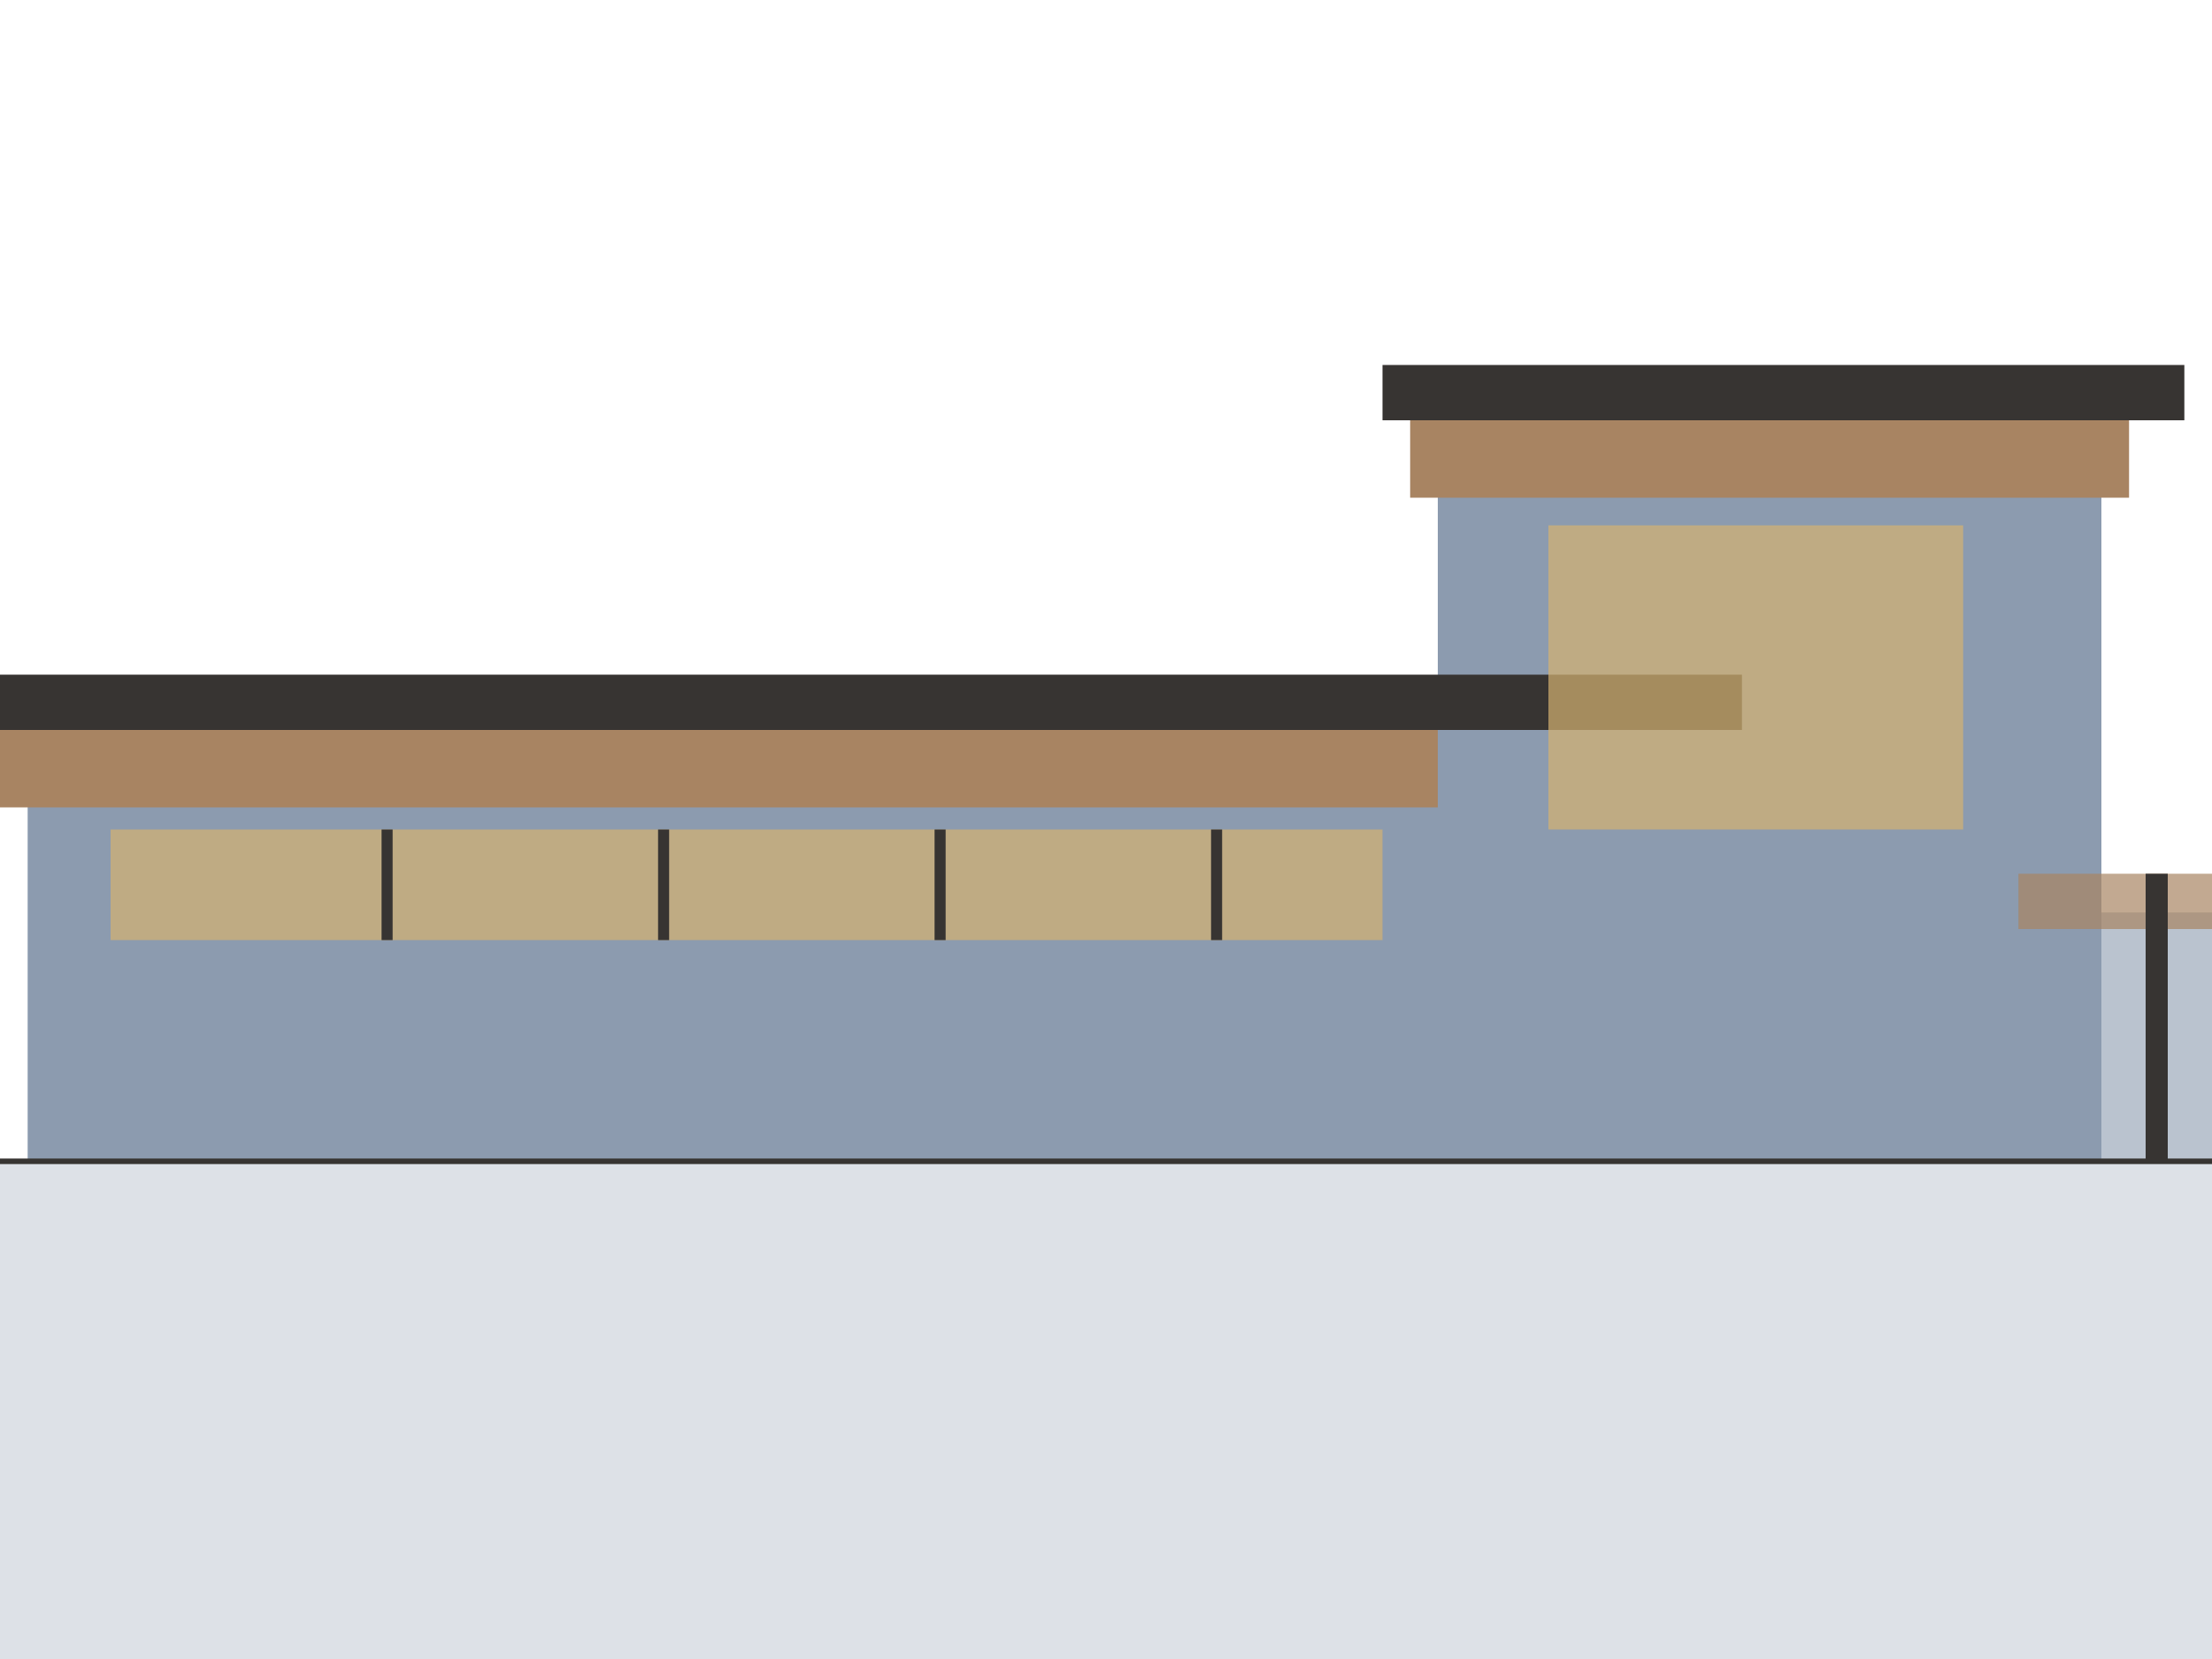
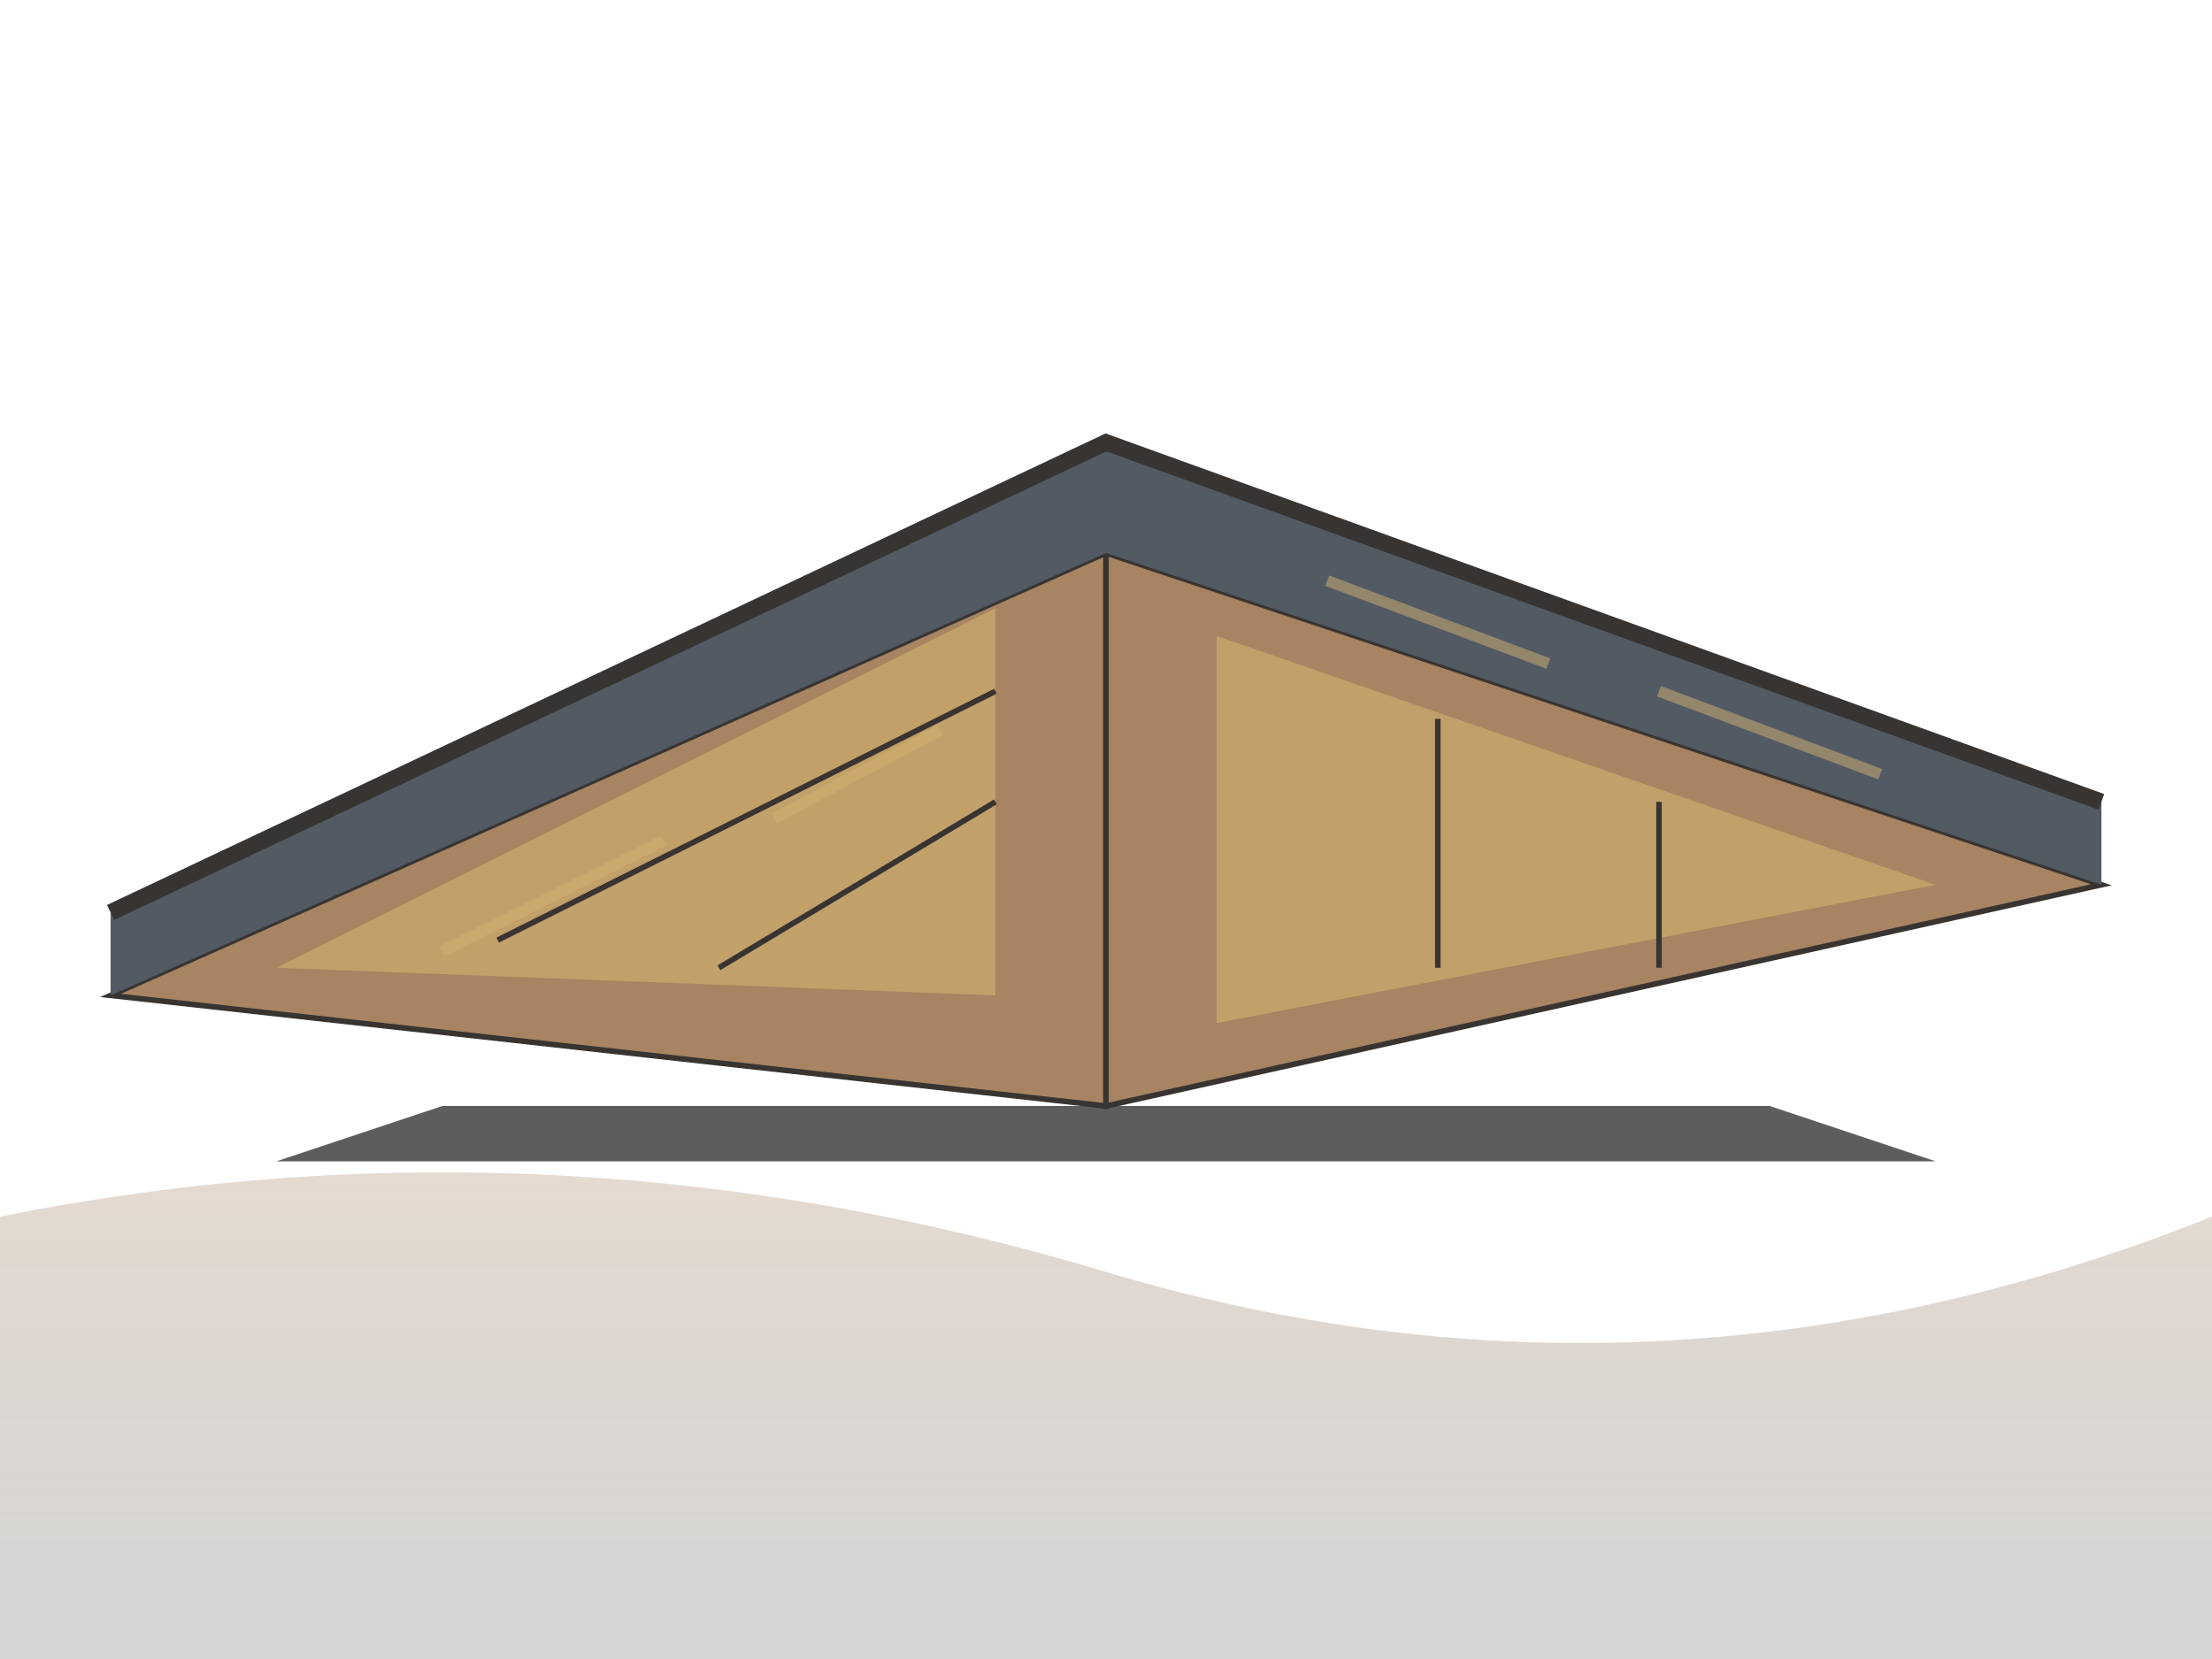
<svg xmlns="http://www.w3.org/2000/svg" viewBox="0 0 400 300" width="400" height="300">
  <defs>
    <style>
      
-         @keyframes pulse {
-             0%, 100% { opacity: 1; }
-             50% { opacity: 0.85; }
+         @keyframes glow {
+             0%, 100% { filter: drop-shadow(0 0 2px rgba(212, 178, 112, 0.3)); }
+             50% { filter: drop-shadow(0 0 8px rgba(212, 178, 112, 0.6)); }
        }
-         .accent { animation: pulse 4s ease-in-out infinite; }
+         .windows { animation: glow 5s ease-in-out infinite; }
    
    </style>
+     <linearGradient id="canyon-grad" x1="0%" y1="0%" x2="0%" y2="100%">
+       <stop offset="0%" style="stop-color:rgb(168, 132, 98);stop-opacity:0.3" />
+       <stop offset="100%" style="stop-color:rgb(55, 52, 50);stop-opacity:0.2" />
+     </linearGradient>
  </defs>
  <rect width="400" height="300" fill="white" />
-   <rect x="0" y="210" width="400" height="90" fill="rgb(140, 155, 175)" opacity="0.3" />
+   <path d="M 0 220 Q 100 200 200 230 Q 300 260 400 220 L 400 300 L 0 300 Z" fill="url(#canyon-grad)" />
  <g class="house-main">
-     <rect x="5" y="140" width="300" height="70" fill="rgb(140, 155, 175)" />
-     <rect x="0" y="128" width="310" height="18" fill="rgb(168, 132, 98)" class="accent" />
-     <rect x="260" y="85" width="120" height="125" fill="rgb(140, 155, 175)" />
-     <rect x="255" y="72" width="130" height="18" fill="rgb(168, 132, 98)" class="accent" />
-     <rect x="-5" y="122" width="320" height="10" fill="rgb(55, 52, 50)" />
-     <rect x="250" y="66" width="145" height="10" fill="rgb(55, 52, 50)" />
+     <polygon points="20,180 200,100 200,200" fill="rgb(168, 132, 98)" stroke="rgb(55, 52, 50)" stroke-width="1" />
+     <polygon points="200,100 380,160 200,200" fill="rgb(168, 132, 98)" stroke="rgb(55, 52, 50)" stroke-width="1" />
+     <polygon points="20,165 200,80 200,100 20,180" fill="rgb(82, 90, 100)" class="accent" />
+     <polygon points="200,80 380,145 380,160 200,100" fill="rgb(82, 90, 100)" class="accent" />
+     <polyline points="20,165 200,80 380,145" fill="none" stroke="rgb(55, 52, 50)" stroke-width="3" />
    <g class="windows">
-       <rect x="20" y="150" width="230" height="20" fill="rgb(212, 178, 112)" opacity="0.7" />
-       <rect x="280" y="95" width="75" height="55" fill="rgb(212, 178, 112)" opacity="0.7" />
+       <polygon points="50,175 180,110 180,180" fill="rgb(212, 178, 112)" opacity="0.6" />
+       <polygon points="220,115 350,160 220,185" fill="rgb(212, 178, 112)" opacity="0.6" />
+       <line x1="90" y1="170" x2="180" y2="125" stroke="rgb(55, 52, 50)" stroke-width="1" />
+       <line x1="130" y1="175" x2="180" y2="145" stroke="rgb(55, 52, 50)" stroke-width="1" />
+       <line x1="260" y1="130" x2="260" y2="175" stroke="rgb(55, 52, 50)" stroke-width="1" />
+       <line x1="300" y1="145" x2="300" y2="175" stroke="rgb(55, 52, 50)" stroke-width="1" />
    </g>
-     <line x1="70" y1="150" x2="70" y2="170" stroke="rgb(55, 52, 50)" stroke-width="2" />
-     <line x1="120" y1="150" x2="120" y2="170" stroke="rgb(55, 52, 50)" stroke-width="2" />
-     <line x1="170" y1="150" x2="170" y2="170" stroke="rgb(55, 52, 50)" stroke-width="2" />
-     <line x1="220" y1="150" x2="220" y2="170" stroke="rgb(55, 52, 50)" stroke-width="2" />
-     <rect x="370" y="165" width="40" height="45" fill="rgb(140, 155, 175)" opacity="0.6" />
-     <rect x="365" y="158" width="45" height="10" fill="rgb(168, 132, 98)" opacity="0.7" />
-     <line x1="390" y1="158" x2="390" y2="210" stroke="rgb(55, 52, 50)" stroke-width="4" />
+     <line x1="80" y1="172" x2="120" y2="152" stroke="rgb(212, 178, 112)" stroke-width="2" opacity="0.5" />
+     <line x1="140" y1="148" x2="170" y2="132" stroke="rgb(212, 178, 112)" stroke-width="2" opacity="0.5" />
+     <line x1="240" y1="105" x2="280" y2="120" stroke="rgb(212, 178, 112)" stroke-width="2" opacity="0.5" />
+     <line x1="300" y1="125" x2="340" y2="140" stroke="rgb(212, 178, 112)" stroke-width="2" opacity="0.5" />
+     <polygon points="80,200 320,200 350,210 50,210" fill="rgb(55, 52, 50)" opacity="0.8" />
  </g>
-   <line x1="0" y1="210" x2="400" y2="210" stroke="rgb(55, 52, 50)" stroke-width="1" class="line-draw" />
</svg>
